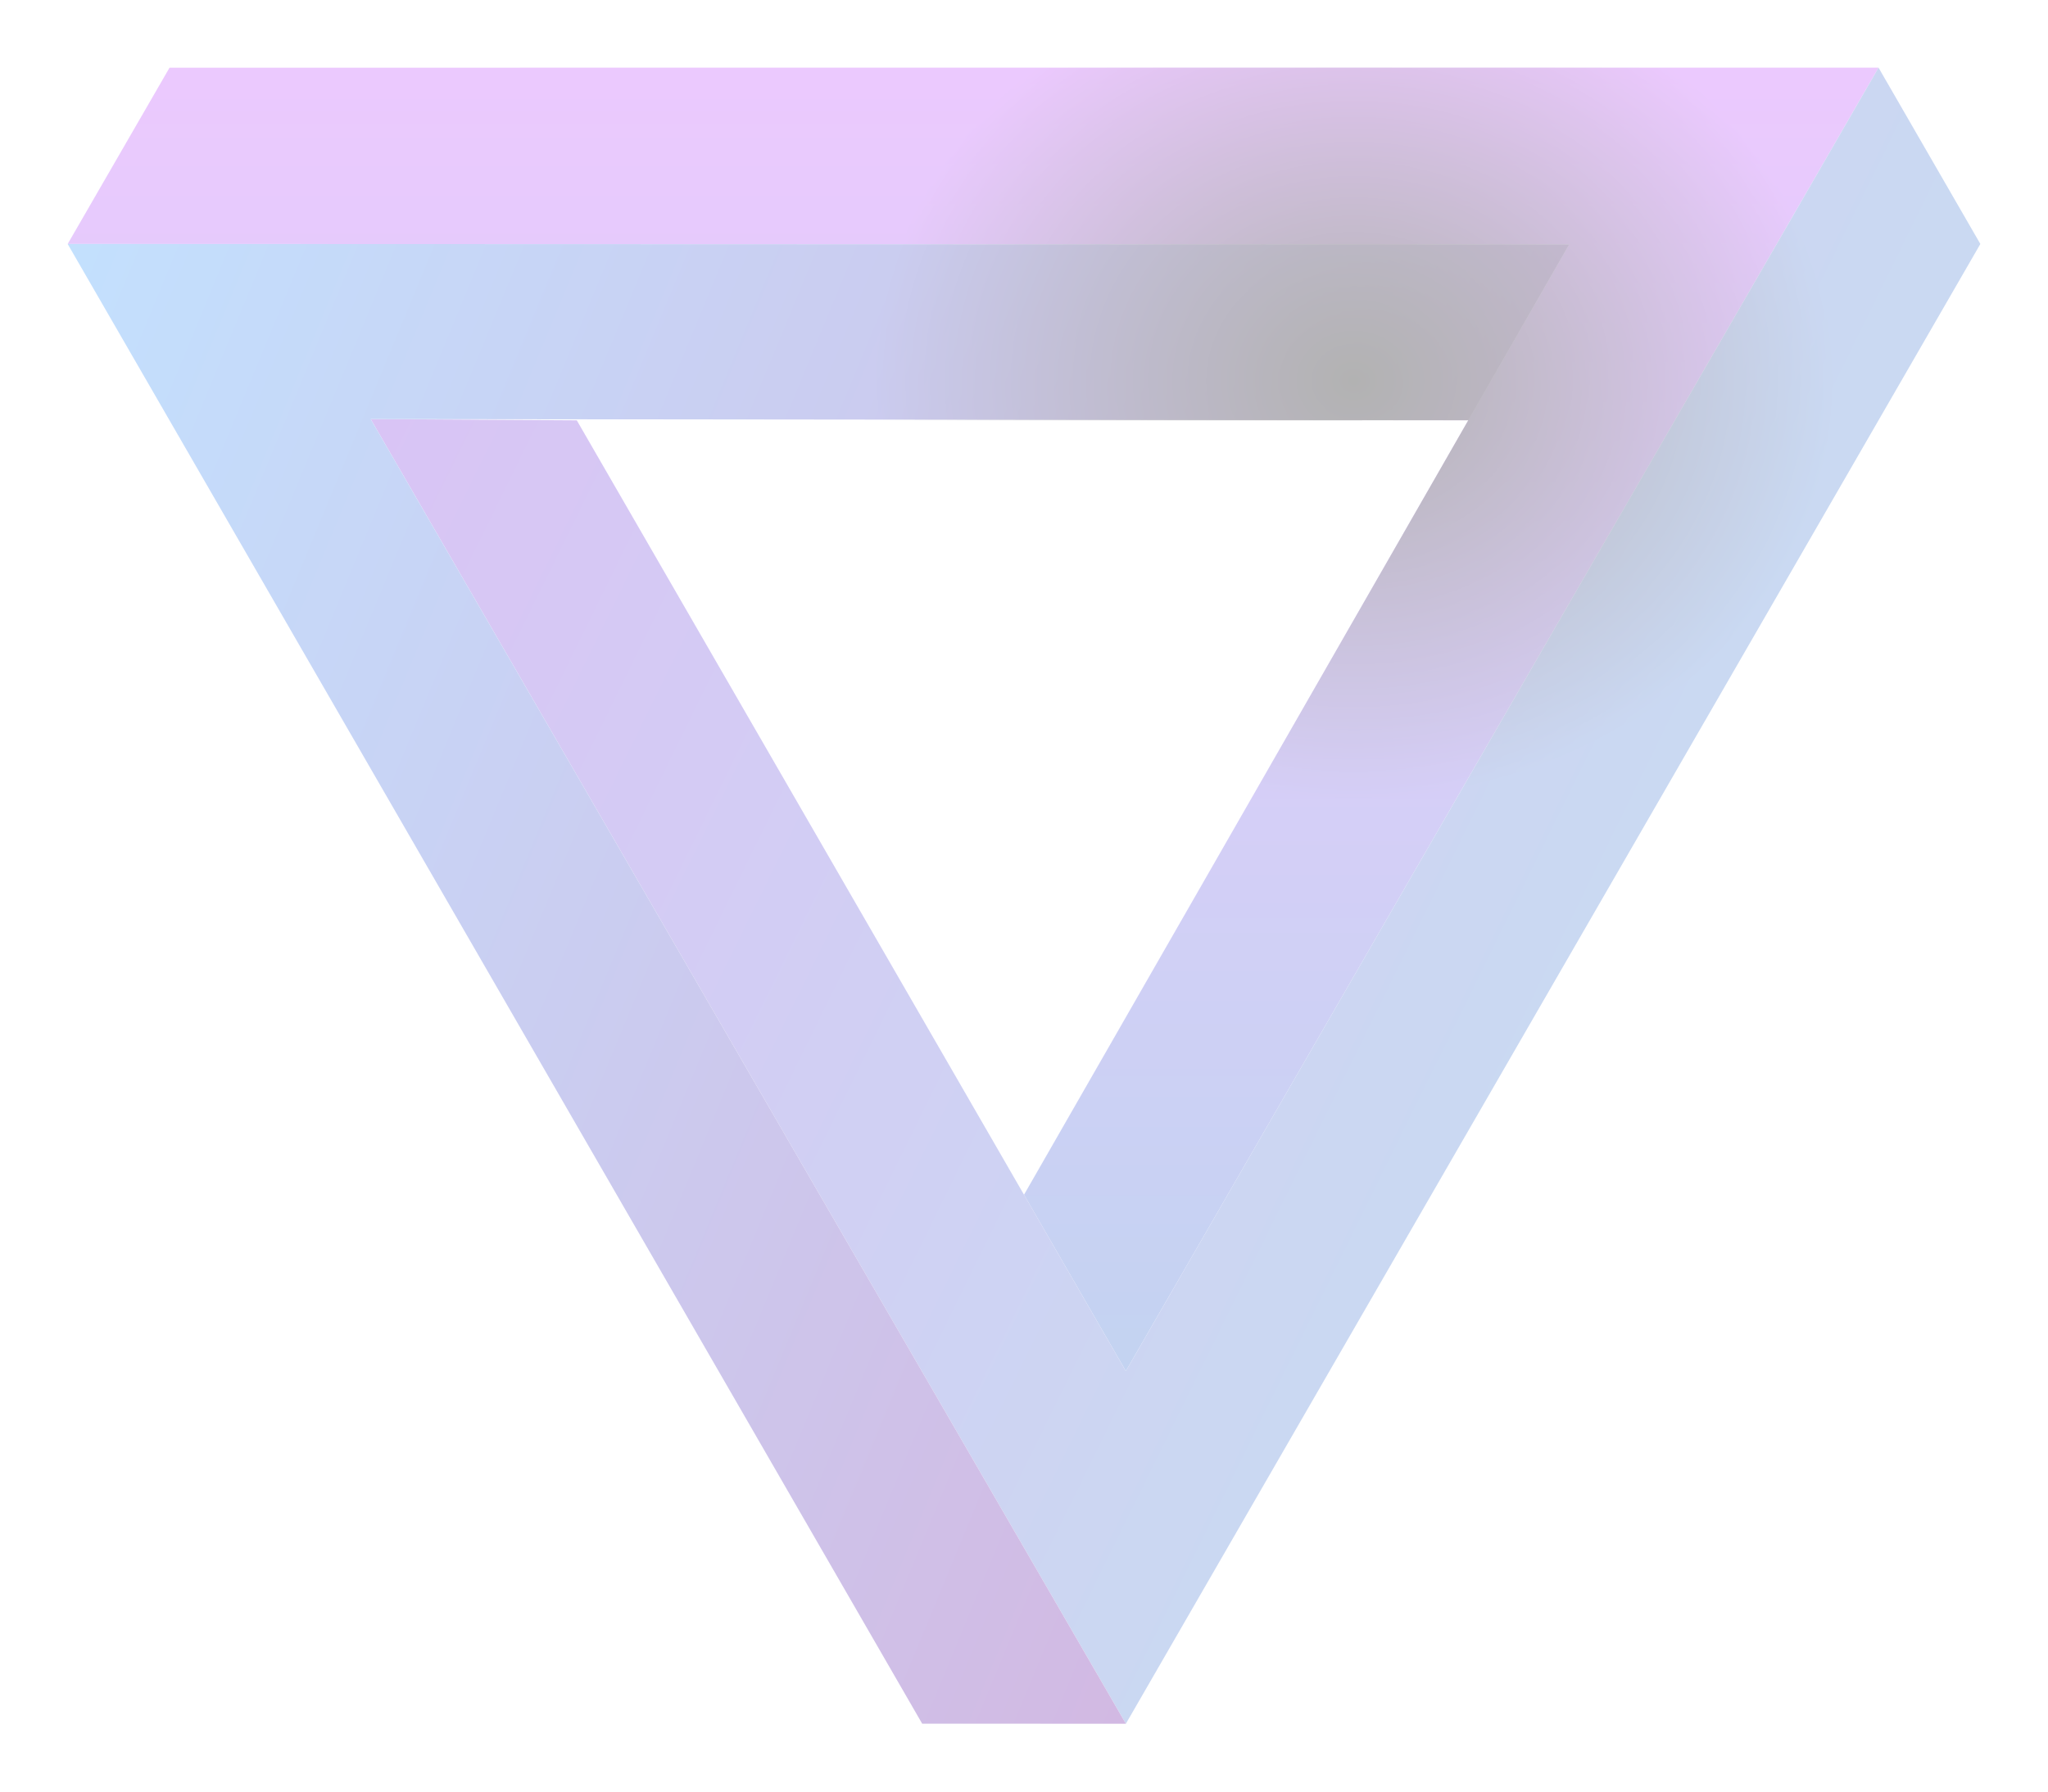
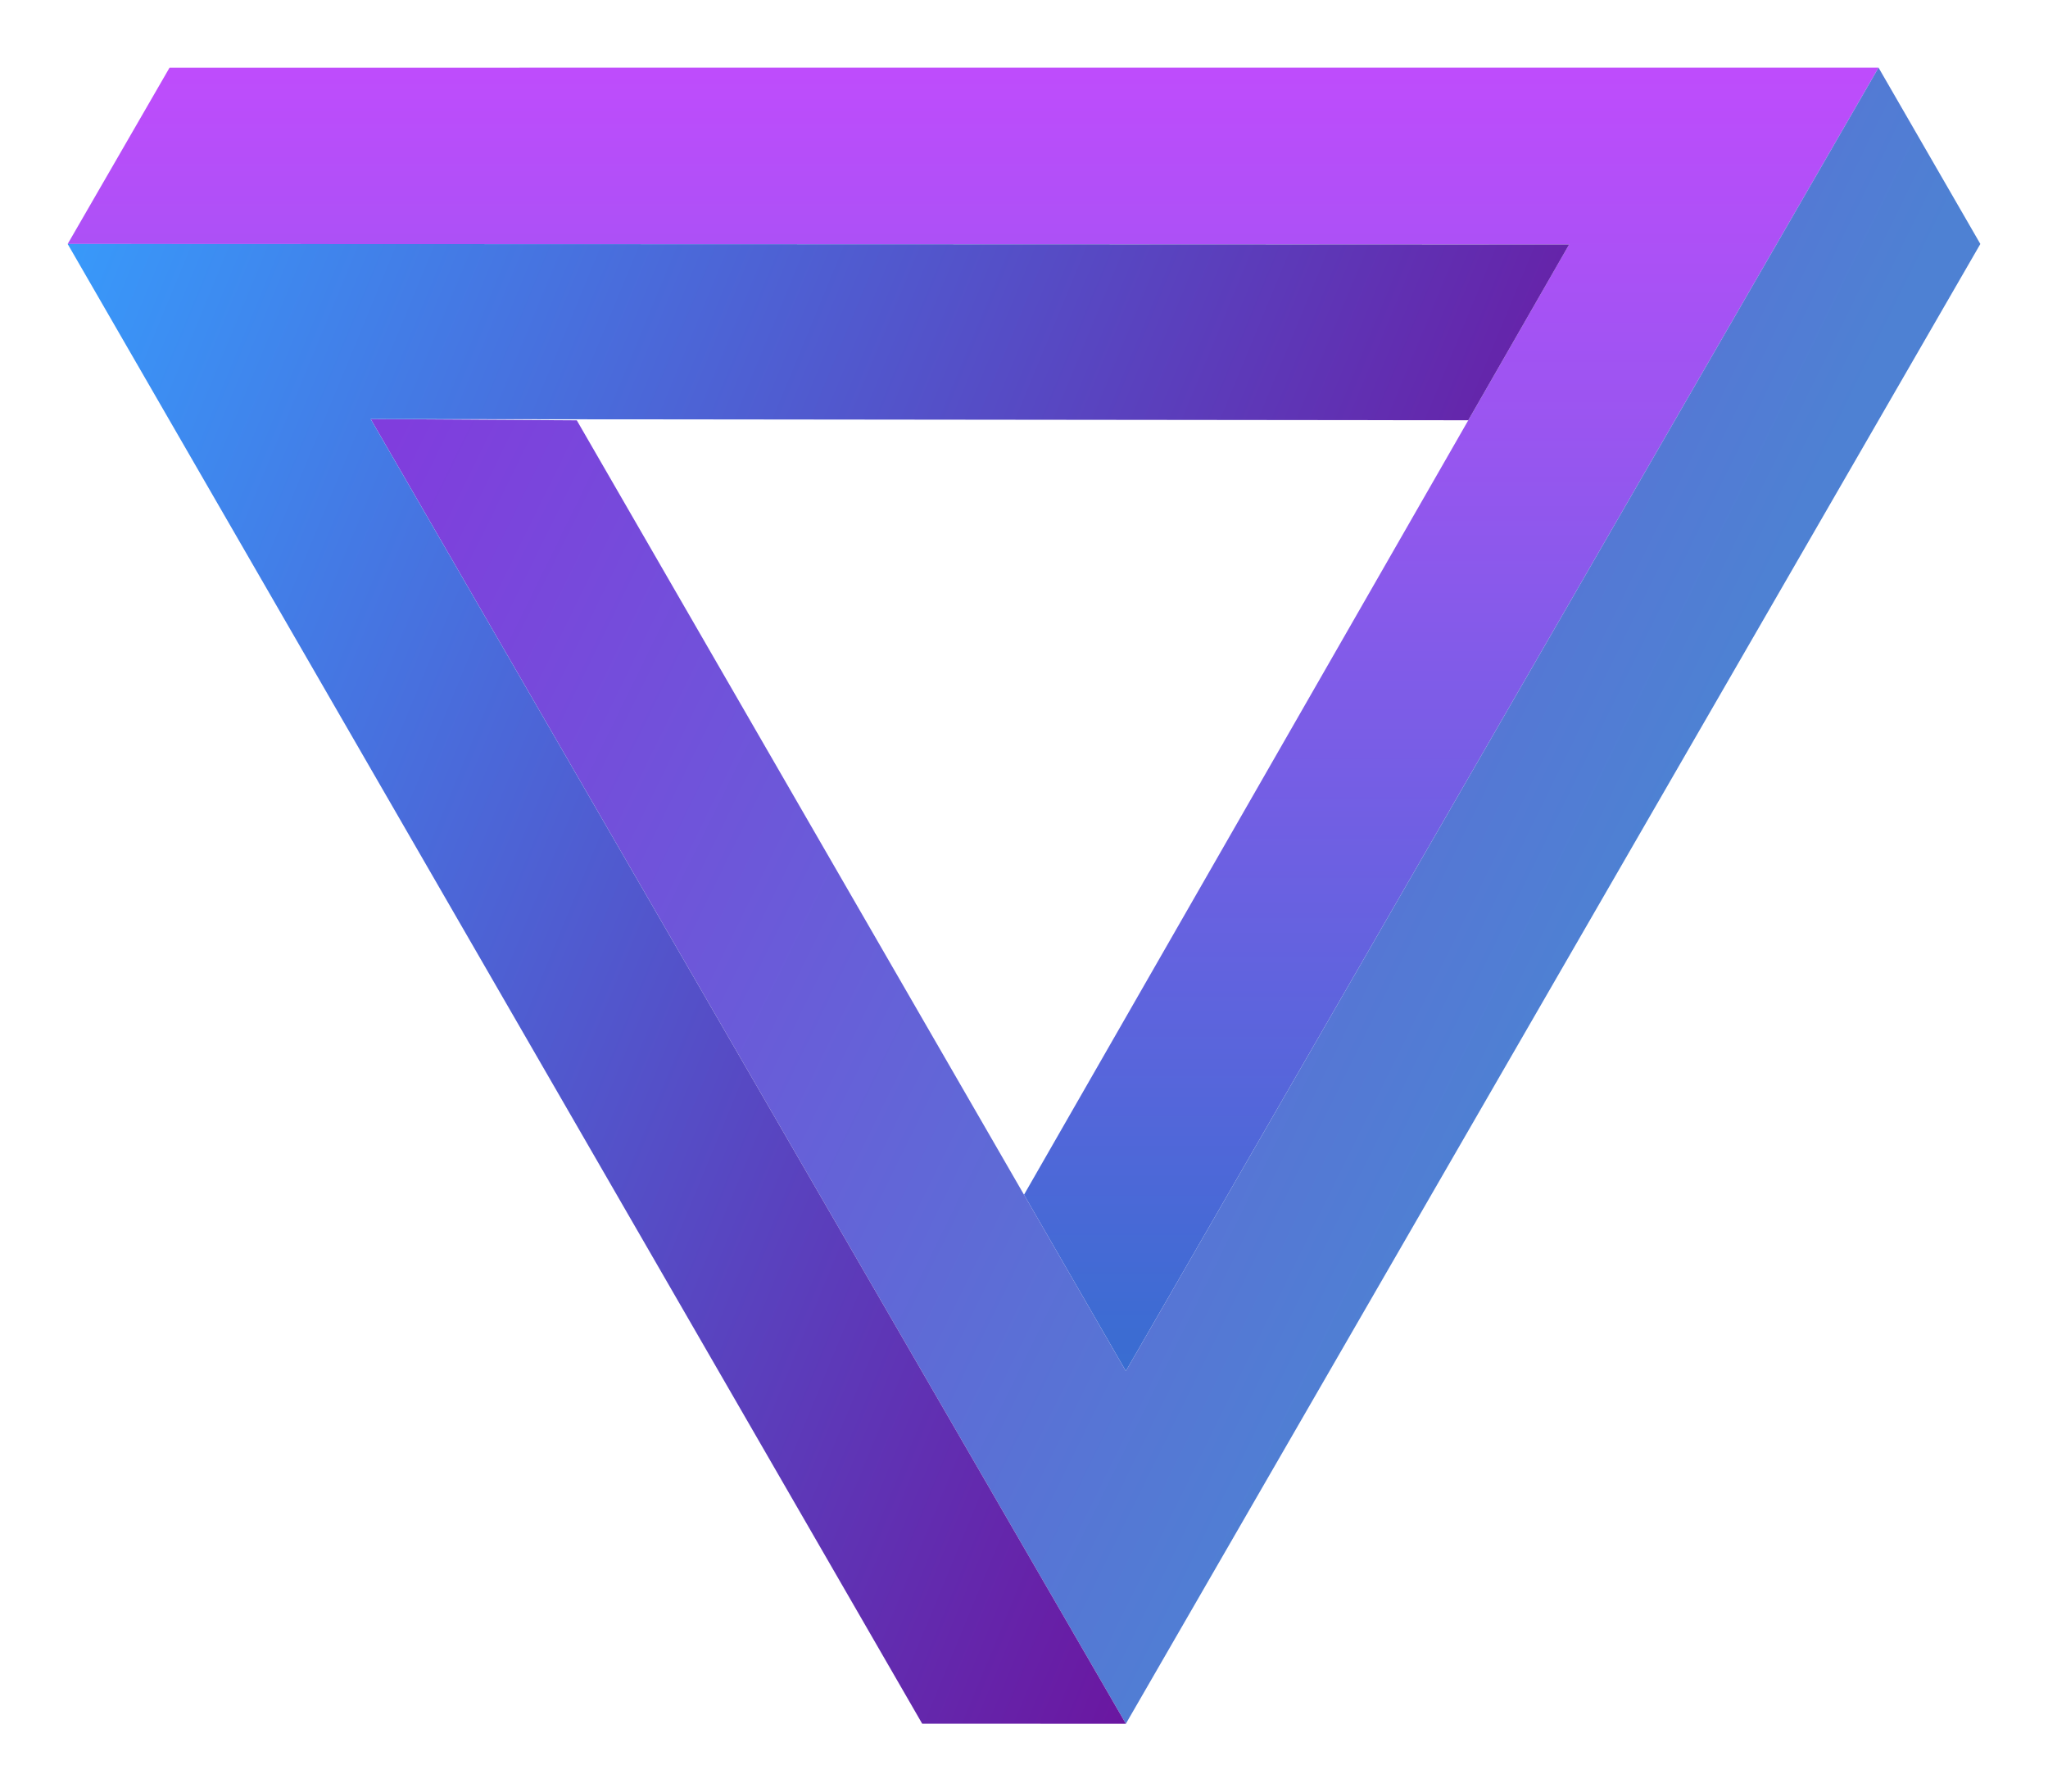
<svg xmlns="http://www.w3.org/2000/svg" width="728.105" height="637.017" viewBox="0 0 728.105 637.017">
  <defs>
    <linearGradient id="linear-gradient" x1="0.5" x2="0.5" y2="1" gradientUnits="objectBoundingBox">
-       <stop offset="0" stop-color="#bf4cfc" />
+       <stop offset="0" stop-color="#BF4CFC" />
      <stop offset="1" stop-color="#386dd1" />
    </linearGradient>
    <linearGradient id="linear-gradient-2" x1="0.033" y1="0.198" x2="0.741" y2="0.557" gradientUnits="objectBoundingBox">
      <stop offset="0" stop-color="#803ddd" />
      <stop offset="1" stop-color="#4e81d3" />
    </linearGradient>
    <linearGradient id="linear-gradient-3" x2="1.026" y2="0.424" gradientUnits="objectBoundingBox">
      <stop offset="0" stop-color="#3899fa" />
      <stop offset="1" stop-color="#6e0d9a" />
    </linearGradient>
    <radialGradient id="radial-gradient" cx="0.672" cy="0.193" r="0.25" gradientUnits="objectBoundingBox">
      <stop offset="0" />
      <stop offset="1" stop-opacity="0" />
    </radialGradient>
  </defs>
-   <g id="Triangle" transform="translate(24.051 24.054)" opacity="0.302">
+   <g id="Triangle" transform="translate(24.051 24.054)">
    <path id="Top" d="M643.793,0,36.209.015,0,62.7l533.8.172L339.986,400.8l36.209,62.7Z" transform="translate(0.014 0)" fill="url(#linear-gradient)" />
    <path id="Right" d="M542.949,0l-267.6,463.5L80.152,125.413l-73.279-.455L275.365,588.9,579.141,62.7Z" transform="translate(100.859 0)" fill="url(#linear-gradient-2)" />
    <path id="Left" d="M303.807,530.2l72.417.016L107.732,66.275l390.223.423L533.819,4.187,0,4Z" transform="translate(0 58.694)" fill="url(#linear-gradient-3)" />
-     <path id="Shadow" d="M181,125.416l316.948-.016L339.991,400.81ZM643.8,0,36.194.016,0,62.7l303.8,526.21h72.4L680,62.7Z" transform="translate(0.003 0)" fill="url(#radial-gradient)" />
  </g>
</svg>
